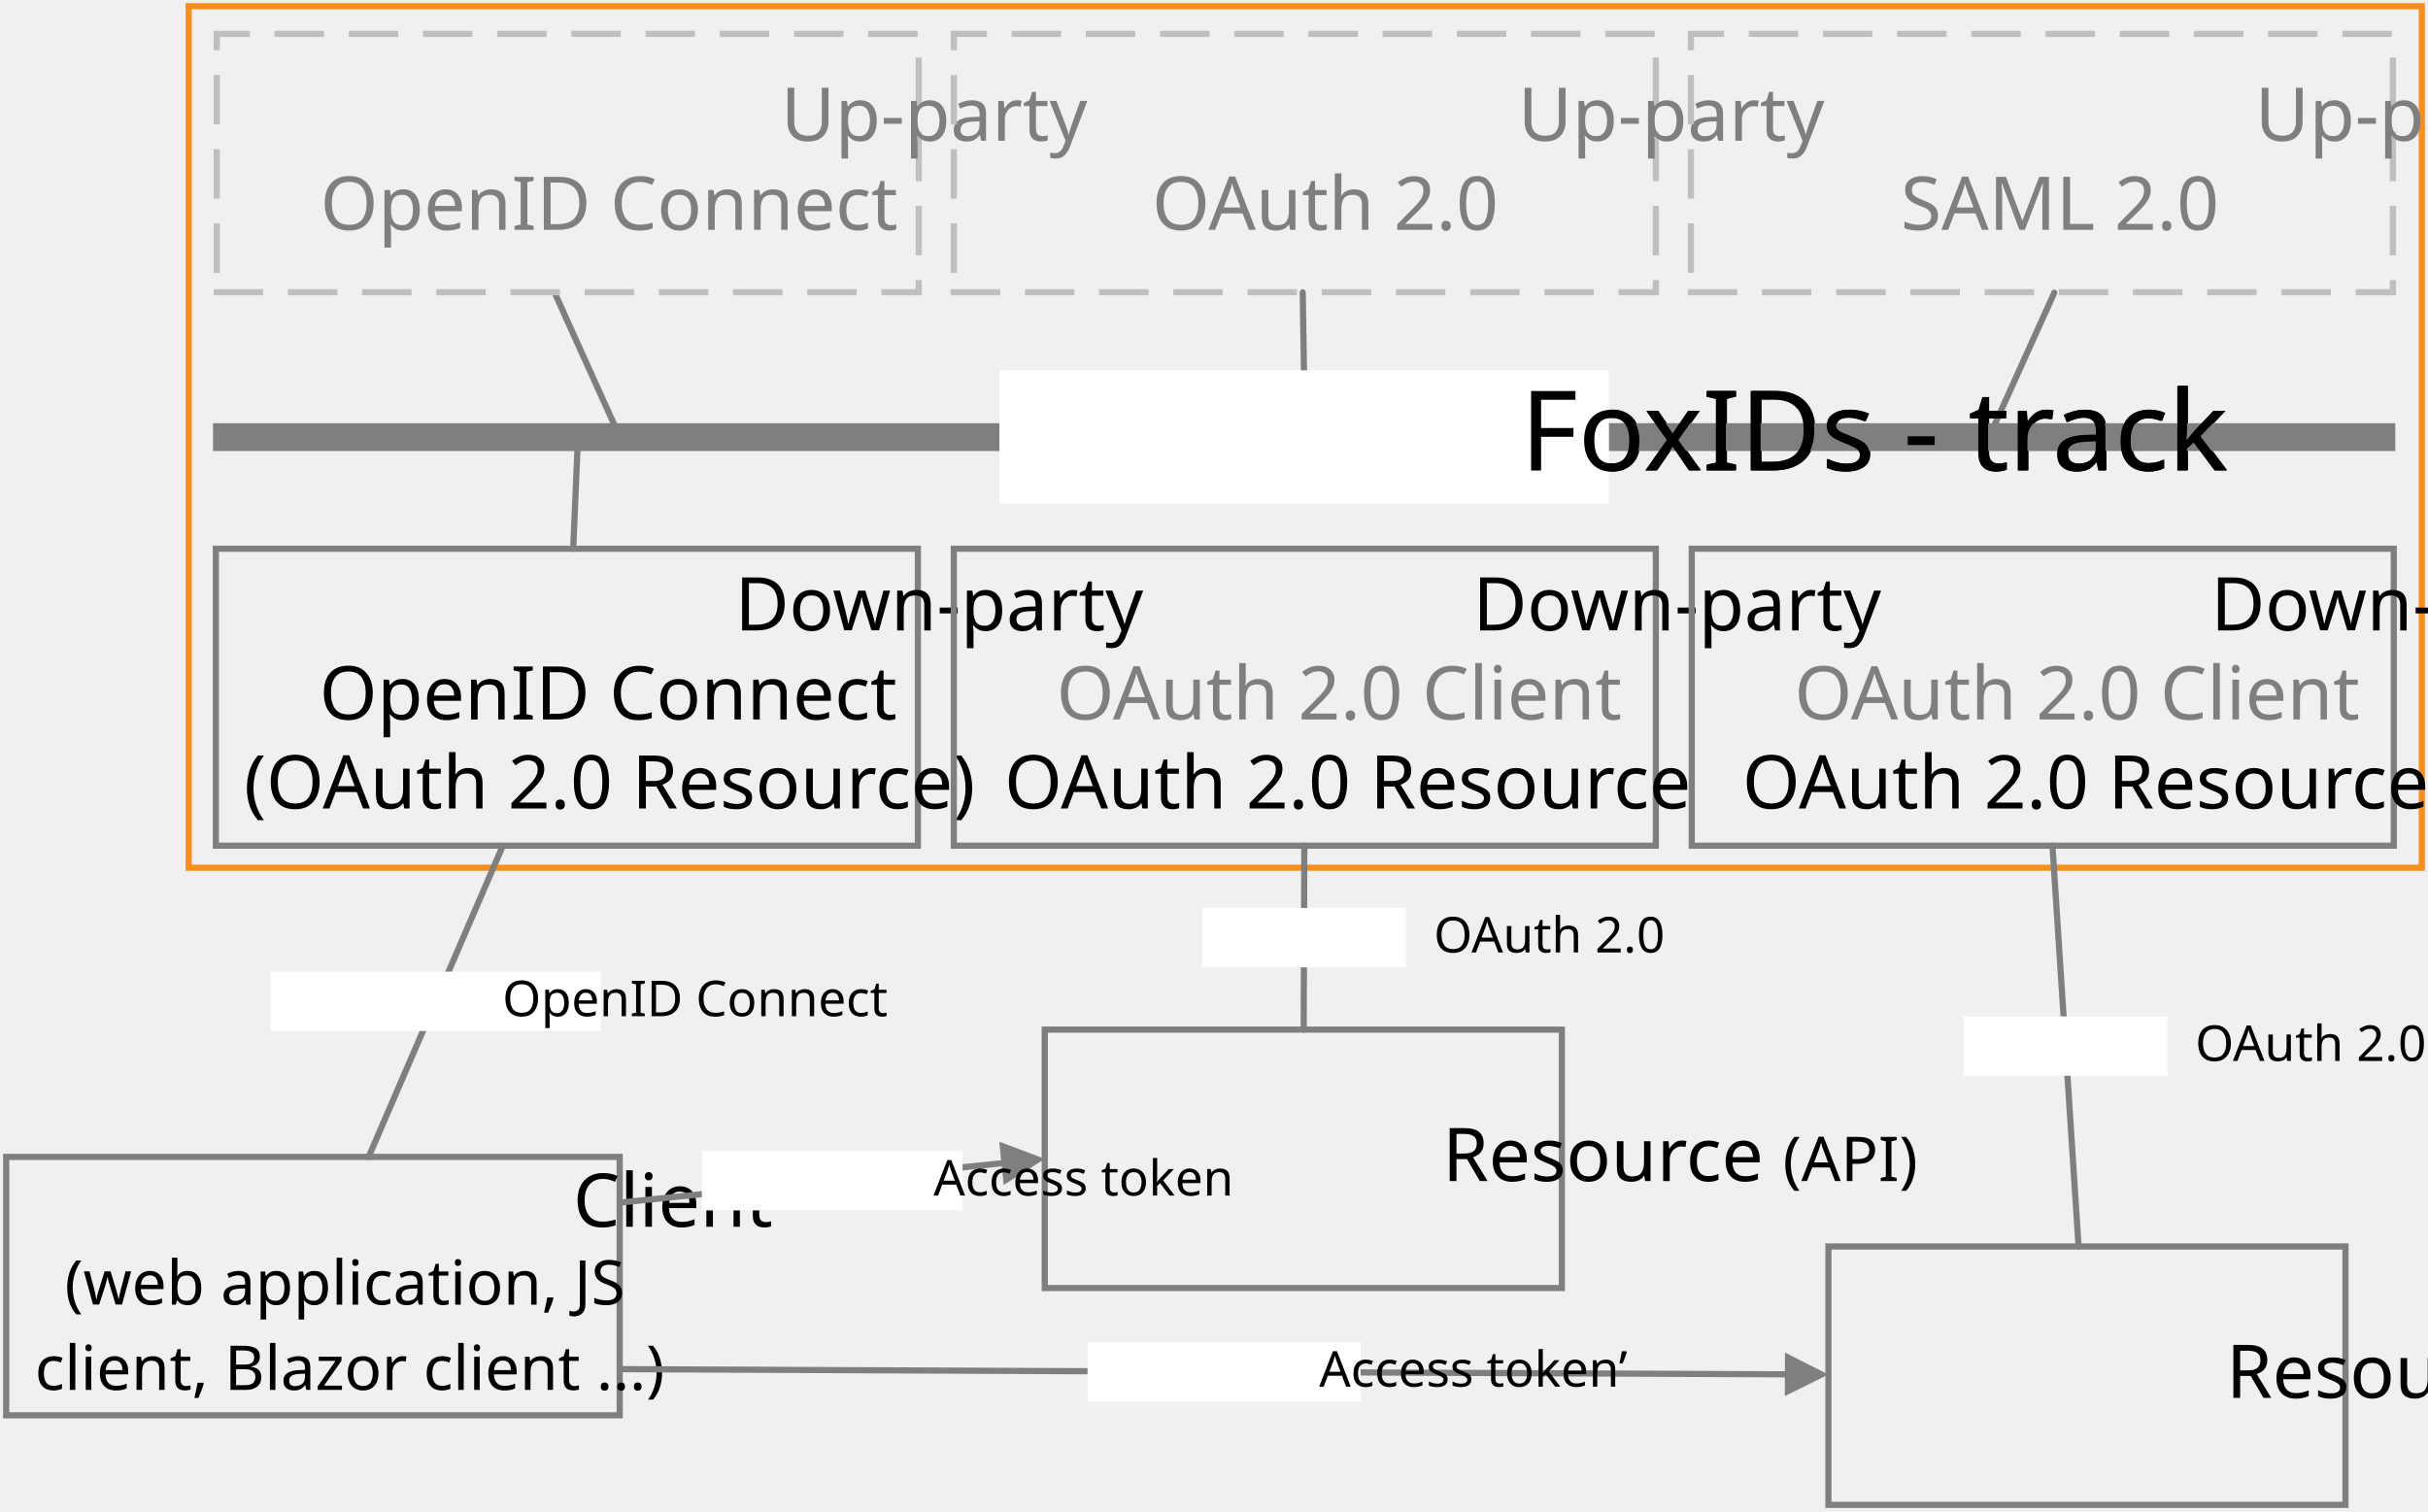
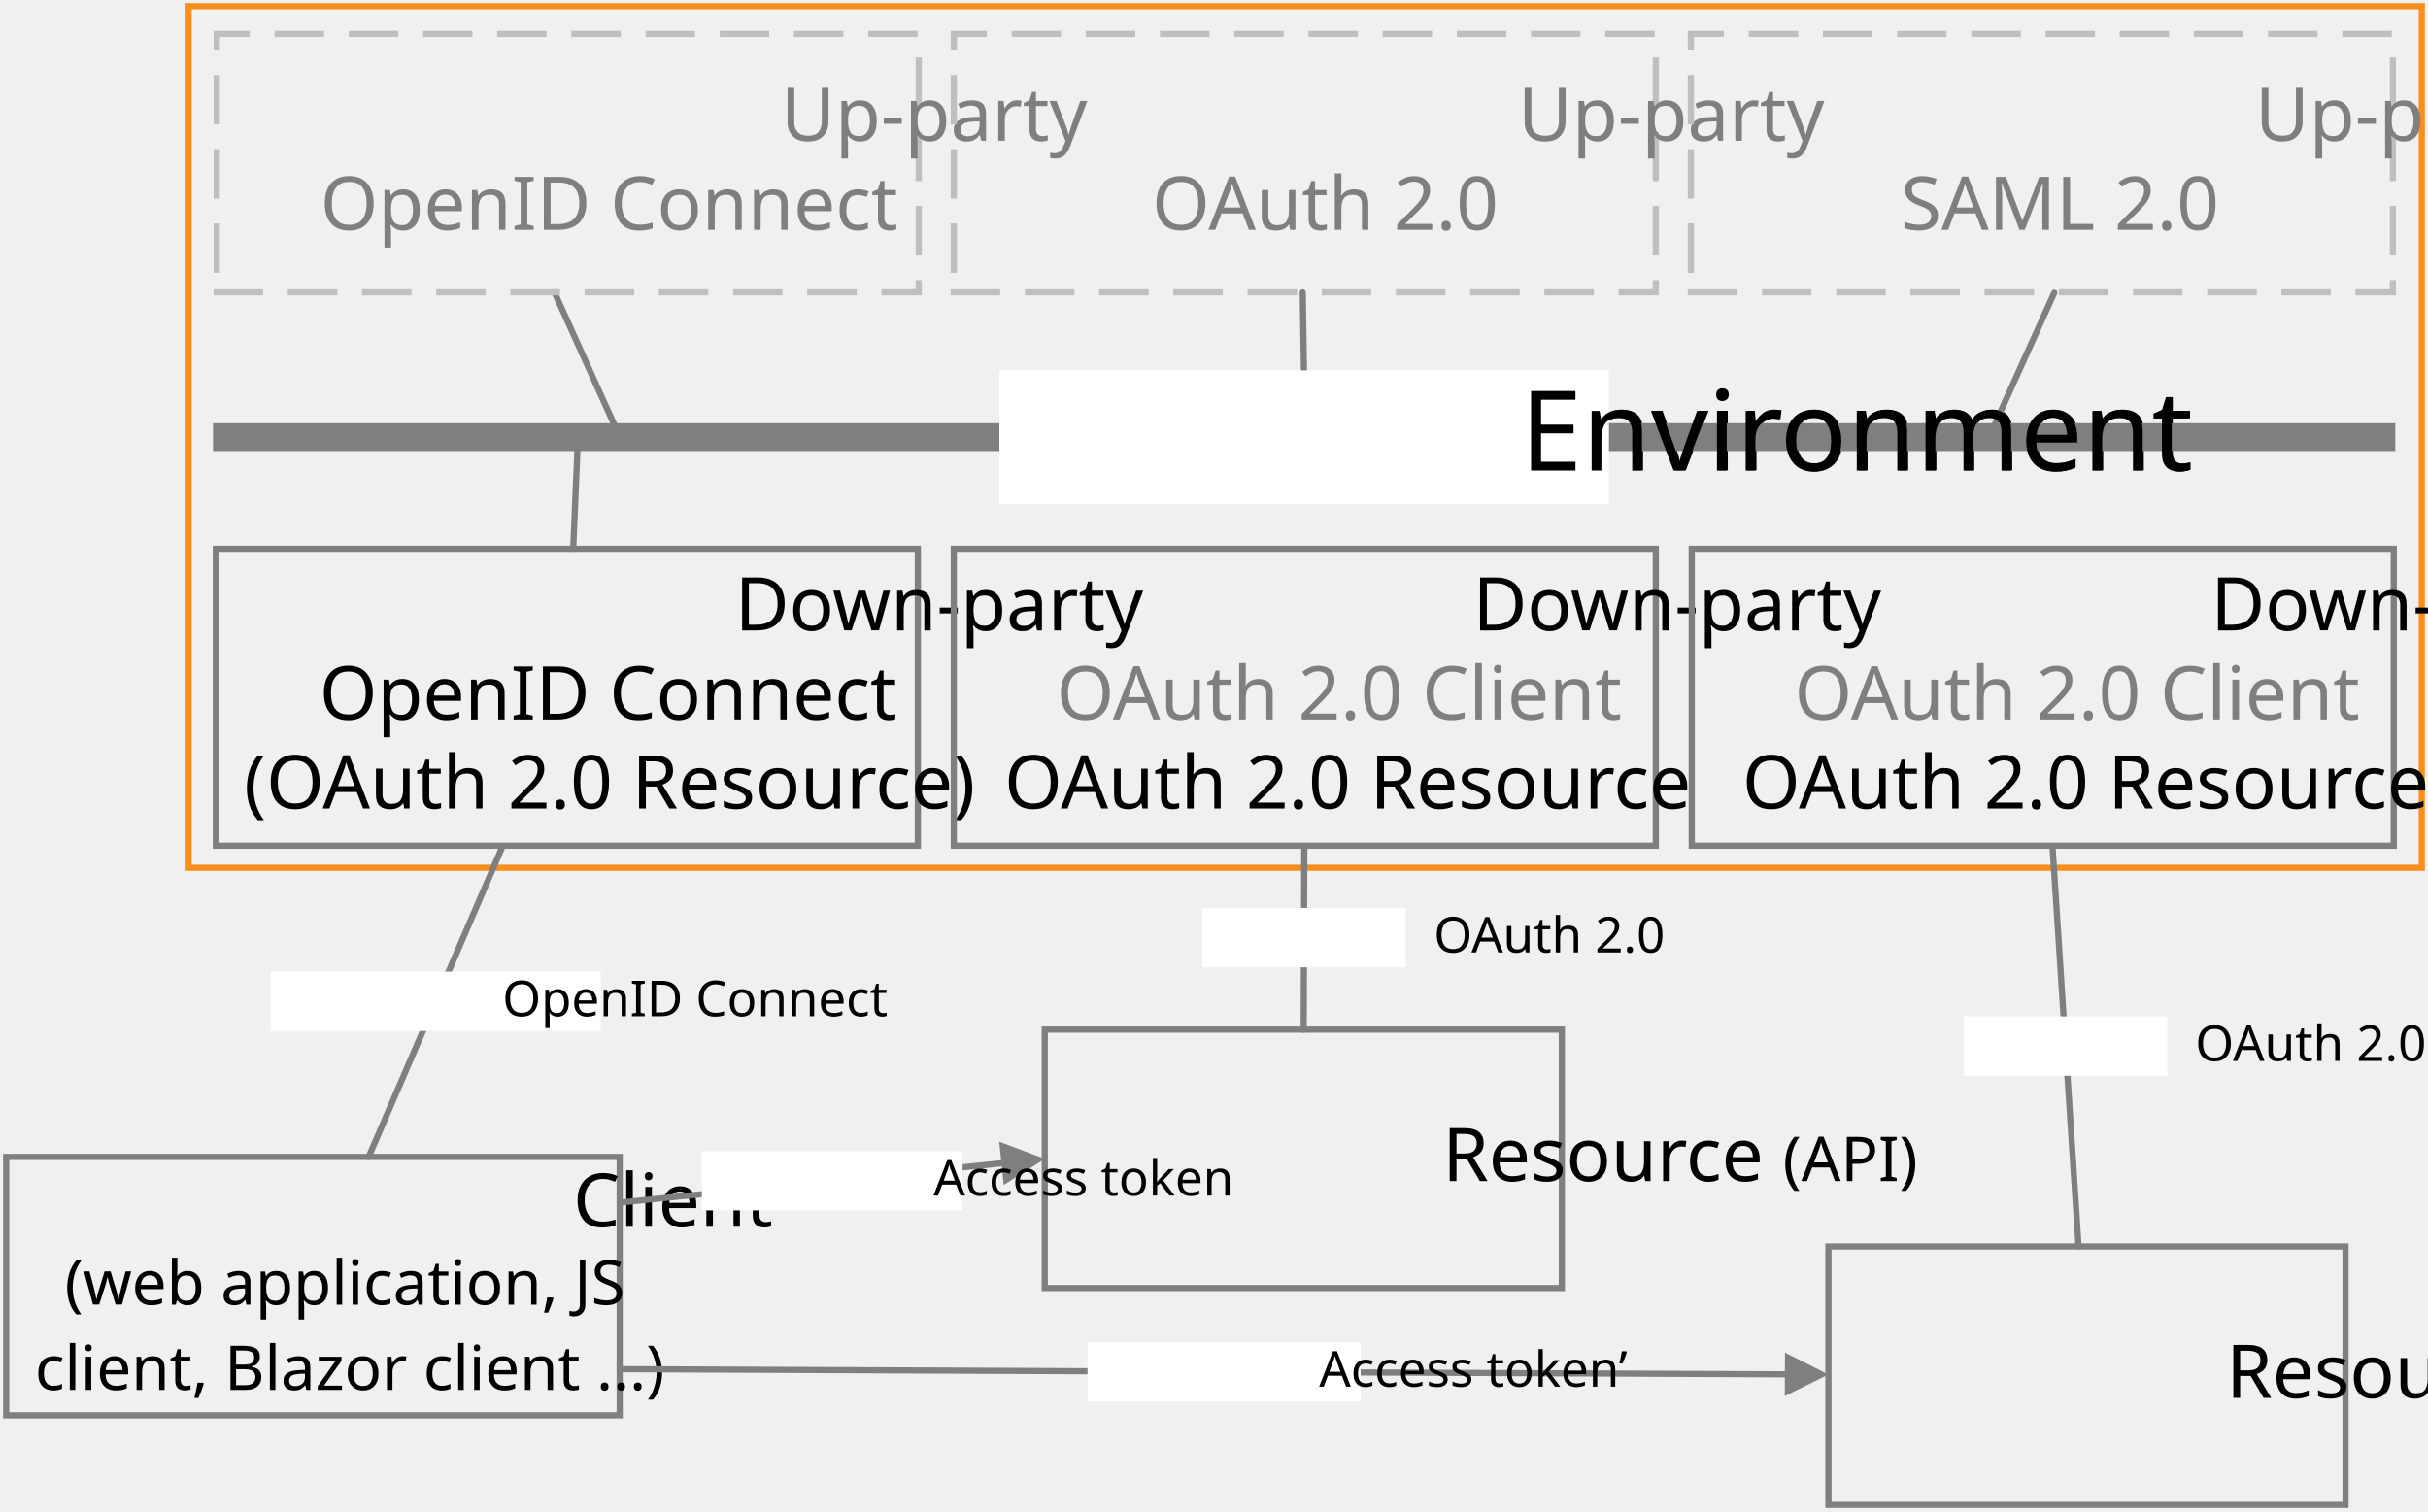
<svg xmlns="http://www.w3.org/2000/svg" xmlns:ns1="http://schemas.microsoft.com/visio/2003/SVGExtensions/" xmlns:xlink="http://www.w3.org/1999/xlink" width="5.453in" height="3.394in" viewBox="0 0 392.647 244.377" xml:space="preserve" color-interpolation-filters="sRGB" class="st18">
  <ns1:documentProperties ns1:langID="1033" ns1:metric="true" ns1:viewMarkup="false" />
  <style type="text/css">
	
		.st1 {fill:none;stroke:#f78f1e;stroke-width:1}
		.st2 {fill:#000000;font-family:Calibri;font-size:1.5em}
		.st3 {fill:none;stroke:#7f7f7f;stroke-width:1}
		.st4 {fill:#000000;font-family:Calibri;font-size:1em}
		.st5 {font-size:1em}
		.st6 {fill:#7f7f7f;font-size:1em}
		.st7 {font-size:0.833em}
		.st8 {stroke:#7f7f7f;stroke-linecap:round;stroke-linejoin:round;stroke-width:1}
		.st9 {fill:#ffffff;stroke:none;stroke-linecap:butt;stroke-width:7.2}
		.st10 {fill:#000000;font-family:Calibri;font-size:0.667em}
		.st11 {fill:#ffffff;stroke:none;stroke-linecap:butt}
		.st12 {marker-end:url(#mrkr4-52);stroke:#7f7f7f;stroke-linecap:round;stroke-linejoin:round;stroke-width:1}
		.st13 {fill:#7f7f7f;fill-opacity:1;stroke:#7f7f7f;stroke-opacity:1;stroke-width:0.284}
		.st14 {fill:#4672c4;stroke:#7f7f7f;stroke-width:0.25}
		.st15 {fill:none;stroke:#bfbfbf;stroke-dasharray:7,5;stroke-width:1}
		.st16 {fill:#7f7f7f;font-family:Calibri;font-size:1em}
		.st17 {stroke:#7f7f7f;stroke-linecap:butt;stroke-width:4.5}
		.st18 {fill:none;fill-rule:evenodd;font-size:12px;overflow:visible;stroke-linecap:square;stroke-miterlimit:3}
	
	</style>
  <defs id="Markers">
    <g id="lend4">
      <path d="M 2 1 L 0 0 L 2 -1 L 2 1 " style="stroke:none" />
    </g>
    <marker id="mrkr4-52" class="st13" ns1:arrowType="4" ns1:arrowSize="2" ns1:setback="7.04" refX="-7.04" orient="auto" markerUnits="strokeWidth" overflow="visible">
      <use xlink:href="#lend4" transform="scale(-3.52,-3.52) " />
    </marker>
  </defs>
  <g ns1:mID="0" ns1:index="1" ns1:groupContext="foregroundPage">
    <ns1:pageProperties ns1:drawingScale="0.0393701" ns1:pageScale="0.0393701" ns1:drawingUnits="24" ns1:shadowOffsetX="8.50394" ns1:shadowOffsetY="-8.50394" />
    <ns1:layer ns1:name="Connector" ns1:index="0" />
    <g id="shape30-1" ns1:mID="30" ns1:groupContext="shape" transform="translate(30.5129,-104.041)">
      <ns1:userDefs>
        <ns1:ud ns1:nameU="visVersion" ns1:val="VT0(15):26" />
      </ns1:userDefs>
      <ns1:textBlock ns1:margins="rect(4,4,4,4)" ns1:tabSpace="42.5197" />
      <ns1:textRect cx="180.567" cy="174.709" width="361.14" height="139.336" />
      <rect x="0" y="105.041" width="361.134" height="139.336" class="st1" />
      <text x="131.28" y="180.11" class="st2" ns1:langID="1033">
        <ns1:paragraph ns1:horizAlign="1" />
-         <ns1:tabList />FoxIDs - track</text>
+         <ns1:tabList />Environment</text>
    </g>
    <g id="shape32-4" ns1:mID="32" ns1:groupContext="shape" transform="translate(34.9066,-107.606)">
      <ns1:userDefs>
        <ns1:ud ns1:nameU="visVersion" ns1:val="VT0(15):26" />
      </ns1:userDefs>
      <ns1:textBlock ns1:margins="rect(4,4,4,4)" ns1:tabSpace="42.5197" />
      <ns1:textRect cx="56.764" cy="220.364" width="113.53" height="48.025" />
      <rect x="0" y="196.352" width="113.528" height="48.025" class="st3" />
      <text x="27.79" y="209.56" class="st4" ns1:langID="1033">
        <ns1:paragraph ns1:horizAlign="1" />
        <ns1:tabList />Down-party <ns1:newlineChar />
        <tspan x="16.74" dy="1.2em" class="st5">OpenID Connect<ns1:newlineChar />
        </tspan>
        <tspan x="4.54" dy="1.2em" class="st5">(OAuth 2.0 Resource)</tspan>
      </text>
    </g>
    <g id="shape33-9" ns1:mID="33" ns1:groupContext="shape" transform="translate(154.245,-107.606)">
      <ns1:userDefs>
        <ns1:ud ns1:nameU="visVersion" ns1:val="VT0(15):26" />
      </ns1:userDefs>
      <ns1:textBlock ns1:margins="rect(4,4,4,4)" ns1:tabSpace="42.5197" />
      <ns1:textRect cx="56.764" cy="220.364" width="113.53" height="48.025" />
      <rect x="0" y="196.352" width="113.528" height="48.025" class="st3" />
      <text x="27.79" y="209.56" class="st4" ns1:langID="1033">
        <ns1:paragraph ns1:horizAlign="1" />
        <ns1:tabList />Down-party <ns1:newlineChar />
        <tspan x="16.59" dy="1.2em" class="st6">OAuth 2.0 Client<ns1:newlineChar />
        </tspan>
        <tspan x="8.17" dy="1.2em" class="st5">OAuth 2.0 Resource</tspan>
      </text>
    </g>
    <g id="shape34-14" ns1:mID="34" ns1:groupContext="shape" transform="translate(1,-15.4804)">
      <ns1:userDefs>
        <ns1:ud ns1:nameU="visVersion" ns1:val="VT0(15):26" />
      </ns1:userDefs>
      <ns1:textBlock ns1:margins="rect(4,4,4,4)" ns1:tabSpace="42.5197" />
      <ns1:textRect cx="49.606" cy="223.482" width="99.22" height="41.789" />
      <rect x="0" y="202.588" width="99.213" height="41.789" class="st3" />
      <text x="35.51" y="213.88" class="st4" ns1:langID="1033">
        <ns1:paragraph ns1:horizAlign="1" />
        <ns1:tabList />Client <ns1:newlineChar />
        <tspan x="9.46" dy="1.26em" class="st7">(web application, JS </tspan>
        <tspan x="4.65" dy="1.38em" class="st7">client, Blazor client ...)</tspan>
      </text>
    </g>
    <g id="shape35-19" ns1:mID="35" ns1:groupContext="shape" ns1:layerMember="0" transform="translate(81.3174,-107.606)">
      <ns1:textBlock ns1:margins="rect(4,4,4,4)" ns1:tabSpace="42.5197" />
      <ns1:textRect cx="-10.851" cy="269.545" width="63.18" height="17.604" />
      <path d="M0 244.38 L-21.7 294.71" class="st8" />
      <rect ns1:rectContext="textBkgnd" x="-37.532" y="264.746" width="53.363" height="9.6" class="st9" />
      <text x="-37.53" y="271.95" class="st10" ns1:langID="1033">
        <ns1:paragraph ns1:horizAlign="1" />
        <ns1:tabList />OpenID Connect</text>
    </g>
    <g id="shape36-24" ns1:mID="36" ns1:groupContext="shape" ns1:layerMember="0" transform="translate(217.968,-107.606)">
      <ns1:textBlock ns1:margins="rect(4,4,4,4)" ns1:tabSpace="42.5197" />
      <ns1:textRect cx="-7.087" cy="259.252" width="42.77" height="17.604" />
      <path d="M-7.04 244.38 L-7.14 274.13" class="st8" />
      <rect ns1:rectContext="textBkgnd" x="-23.561" y="254.452" width="32.949" height="9.6" class="st9" />
      <text x="-23.56" y="261.65" class="st10" ns1:langID="1033">
        <ns1:paragraph ns1:horizAlign="1" />
        <ns1:tabList />OAuth 2.0</text>
    </g>
    <g id="shape37-29" ns1:mID="37" ns1:groupContext="shape" transform="translate(168.953,-36.0678)">
      <ns1:userDefs>
        <ns1:ud ns1:nameU="visVersion" ns1:val="VT0(15):26" />
      </ns1:userDefs>
      <ns1:textBlock ns1:margins="rect(4,4,4,4)" ns1:tabSpace="42.5197" />
      <ns1:textRect cx="41.811" cy="223.482" width="83.63" height="41.789" />
      <rect x="0" y="202.588" width="83.622" height="41.789" class="st3" />
      <text x="8.17" y="227.08" class="st4" ns1:langID="1033">
        <ns1:paragraph ns1:horizAlign="1" />
        <ns1:tabList />Resource <tspan class="st7">(API)</tspan>
      </text>
    </g>
    <g id="shape40-33" ns1:mID="40" ns1:groupContext="shape" transform="translate(273.584,-107.606)">
      <ns1:userDefs>
        <ns1:ud ns1:nameU="visVersion" ns1:val="VT0(15):26" />
      </ns1:userDefs>
      <ns1:textBlock ns1:margins="rect(4,4,4,4)" ns1:tabSpace="42.5197" />
      <ns1:textRect cx="56.764" cy="220.364" width="113.53" height="48.025" />
      <rect x="0" y="196.352" width="113.528" height="48.025" class="st3" />
      <text x="27.79" y="209.56" class="st4" ns1:langID="1033">
        <ns1:paragraph ns1:horizAlign="1" />
        <ns1:tabList />Down-party <ns1:newlineChar />
        <tspan x="16.59" dy="1.2em" class="st6">OAuth 2.0 Client<ns1:newlineChar />
        </tspan>
        <tspan x="8.17" dy="1.2em" class="st5">OAuth 2.0 Resource</tspan>
      </text>
    </g>
    <g id="shape41-38" ns1:mID="41" ns1:groupContext="shape" ns1:layerMember="0" transform="translate(326.937,-107.606)">
      <ns1:textBlock ns1:margins="rect(4,4,4,4)" ns1:tabSpace="42.5197" />
      <ns1:textRect cx="7.087" cy="276.786" width="42.77" height="17.604" />
      <path d="M4.98 244.38 L9.2 309.19" class="st8" />
      <rect ns1:rectContext="textBkgnd" x="-9.388" y="271.986" width="32.949" height="9.6" class="st11" />
      <text x="-9.39" y="279.19" class="st10" ns1:langID="1033">
        <ns1:paragraph ns1:horizAlign="1" />
        <ns1:tabList />OAuth 2.0</text>
    </g>
    <g id="shape42-43" ns1:mID="42" ns1:groupContext="shape" transform="translate(295.685,-1)">
      <ns1:userDefs>
        <ns1:ud ns1:nameU="visVersion" ns1:val="VT0(15):26" />
      </ns1:userDefs>
      <ns1:textBlock ns1:margins="rect(4,4,4,4)" ns1:tabSpace="42.5197" />
      <ns1:textRect cx="41.811" cy="223.482" width="83.63" height="41.789" />
      <rect x="0" y="202.588" width="83.622" height="41.789" class="st3" />
      <text x="8.17" y="227.08" class="st4" ns1:langID="1033">
        <ns1:paragraph ns1:horizAlign="1" />
        <ns1:tabList />Resource <tspan class="st7">(API)</tspan>
      </text>
    </g>
    <g id="shape43-47" ns1:mID="43" ns1:groupContext="shape" ns1:layerMember="0" transform="translate(100.213,-46.3324)">
      <ns1:textBlock ns1:margins="rect(4,4,4,4)" ns1:tabSpace="42.5197" />
      <ns1:textRect cx="34.37" cy="237.29" width="51.98" height="17.604" />
      <path d="M0 240.83 L61.74 234.47" class="st12" />
      <rect ns1:rectContext="textBkgnd" x="13.29" y="232.491" width="42.16" height="9.6" class="st11" />
      <text x="13.29" y="239.69" class="st10" ns1:langID="2057">
        <ns1:paragraph ns1:horizAlign="1" />
        <ns1:tabList />Access token</text>
    </g>
    <g id="shape44-55" ns1:mID="44" ns1:groupContext="shape" ns1:layerMember="0" transform="translate(100.213,-29.5999)">
      <ns1:textBlock ns1:margins="rect(4,4,4,4)" ns1:tabSpace="42.5197" />
      <ns1:textRect cx="97.736" cy="251.464" width="53.97" height="17.604" />
      <path d="M0 251.03 L188.43 251.87" class="st12" />
      <rect ns1:rectContext="textBkgnd" x="75.659" y="246.664" width="44.156" height="9.6" class="st11" />
      <text x="75.66" y="253.86" class="st10" ns1:langID="2057">
        <ns1:paragraph ns1:horizAlign="1" />
        <ns1:tabList />Access token’</text>
    </g>
    <g id="shape53-62" ns1:mID="53" ns1:groupContext="shape" transform="translate(342.646,-172.282) scale(-1,1)">
      <ns1:userDefs>
        <ns1:ud ns1:nameU="visVersion" ns1:val="VT0(15):26" />
      </ns1:userDefs>
      <rect x="0" y="241.826" width="42.094" height="2.551" class="st14" />
    </g>
    <g id="shape54-64" ns1:mID="54" ns1:groupContext="shape" ns1:layerMember="0" transform="translate(203.773,-197.095)">
      <path d="M6.9 244.38 L7.27 267.79" class="st8" />
    </g>
    <g id="shape55-67" ns1:mID="55" ns1:groupContext="shape" transform="translate(79.2362,-172.332)">
      <ns1:userDefs>
        <ns1:ud ns1:nameU="visVersion" ns1:val="VT0(15):26" />
      </ns1:userDefs>
      <rect x="0" y="241.826" width="42.094" height="2.551" class="st14" />
    </g>
    <g id="shape57-69" ns1:mID="57" ns1:groupContext="shape" ns1:layerMember="0" transform="translate(100.139,-172.332)">
      <path d="M-6.73 244.38 L-7.44 261.08" class="st8" />
    </g>
    <g id="shape58-72" ns1:mID="58" ns1:groupContext="shape" ns1:layerMember="0" transform="translate(87.889,-197.095)">
      <path d="M1.78 244.38 L12.39 267.86" class="st8" />
    </g>
    <g id="shape60-75" ns1:mID="60" ns1:groupContext="shape" ns1:layerMember="0" transform="translate(333.993,-197.045)">
      <path d="M-1.78 244.38 L-12.39 267.86" class="st8" />
    </g>
    <g id="shape31-78" ns1:mID="31" ns1:groupContext="shape" transform="translate(35.0483,-197.119)">
      <ns1:userDefs>
        <ns1:ud ns1:nameU="visVersion" ns1:val="VT0(15):26" />
      </ns1:userDefs>
      <ns1:textBlock ns1:margins="rect(4,4,4,4)" ns1:tabSpace="42.5197" />
      <ns1:textRect cx="56.764" cy="223.482" width="113.53" height="41.789" />
      <path d="M0 244.38 L113.53 244.38 L113.53 202.59 L0 202.59 L0 244.38 Z" class="st15" />
      <text x="35.08" y="219.88" class="st16" ns1:langID="1033">
        <ns1:paragraph ns1:horizAlign="1" />
        <ns1:tabList />Up-party <ns1:newlineChar />
        <tspan x="16.74" dy="1.2em" class="st5">OpenID Connect</tspan>
      </text>
    </g>
    <g id="shape38-82" ns1:mID="38" ns1:groupContext="shape" transform="translate(154.245,-197.119)">
      <ns1:userDefs>
        <ns1:ud ns1:nameU="visVersion" ns1:val="VT0(15):26" />
      </ns1:userDefs>
      <ns1:textBlock ns1:margins="rect(4,4,4,4)" ns1:tabSpace="42.5197" />
      <ns1:textRect cx="56.764" cy="223.482" width="113.53" height="41.789" />
      <path d="M0 244.38 L113.53 244.38 L113.53 202.59 L0 202.59 L0 244.38 Z" class="st15" />
      <text x="35.08" y="219.88" class="st16" ns1:langID="1033">
        <ns1:paragraph ns1:horizAlign="1" />
        <ns1:tabList />Up-party <ns1:newlineChar />
        <tspan x="32.05" dy="1.2em" class="st5" ns1:langID="2057">OAuth 2.0</tspan>
      </text>
    </g>
    <g id="shape39-86" ns1:mID="39" ns1:groupContext="shape" transform="translate(273.442,-197.119)">
      <ns1:userDefs>
        <ns1:ud ns1:nameU="visVersion" ns1:val="VT0(15):26" />
      </ns1:userDefs>
      <ns1:textBlock ns1:margins="rect(4,4,4,4)" ns1:tabSpace="42.5197" />
      <ns1:textRect cx="56.764" cy="223.482" width="113.53" height="41.789" />
      <path d="M0 244.38 L113.53 244.38 L113.53 202.59 L0 202.59 L0 244.38 Z" class="st15" />
      <text x="35.08" y="219.88" class="st16" ns1:langID="1033">
        <ns1:paragraph ns1:horizAlign="1" />
        <ns1:tabList />Up-party <ns1:newlineChar />
        <tspan x="33.93" dy="1.2em" class="st5">SAML 2.0</tspan>
      </text>
    </g>
    <g id="shape56-90" ns1:mID="56" ns1:groupContext="shape" ns1:layerMember="0" transform="translate(34.4488,-166.599)">
      <ns1:textBlock ns1:margins="rect(4,4,4,4)" ns1:tabSpace="42.5197" />
      <ns1:textRect cx="176.457" cy="237.29" width="108.4" height="29.604" />
      <path d="M0 237.29 L352.91 237.29" class="st17" />
      <rect ns1:rectContext="textBkgnd" x="127.168" y="226.491" width="98.578" height="21.6" class="st11" />
      <text x="127.17" y="242.69" class="st2" ns1:langID="1033">
        <ns1:paragraph ns1:horizAlign="1" />
-         <ns1:tabList />FoxIDs - track</text>
+         <ns1:tabList />Environment</text>
    </g>
  </g>
</svg>
